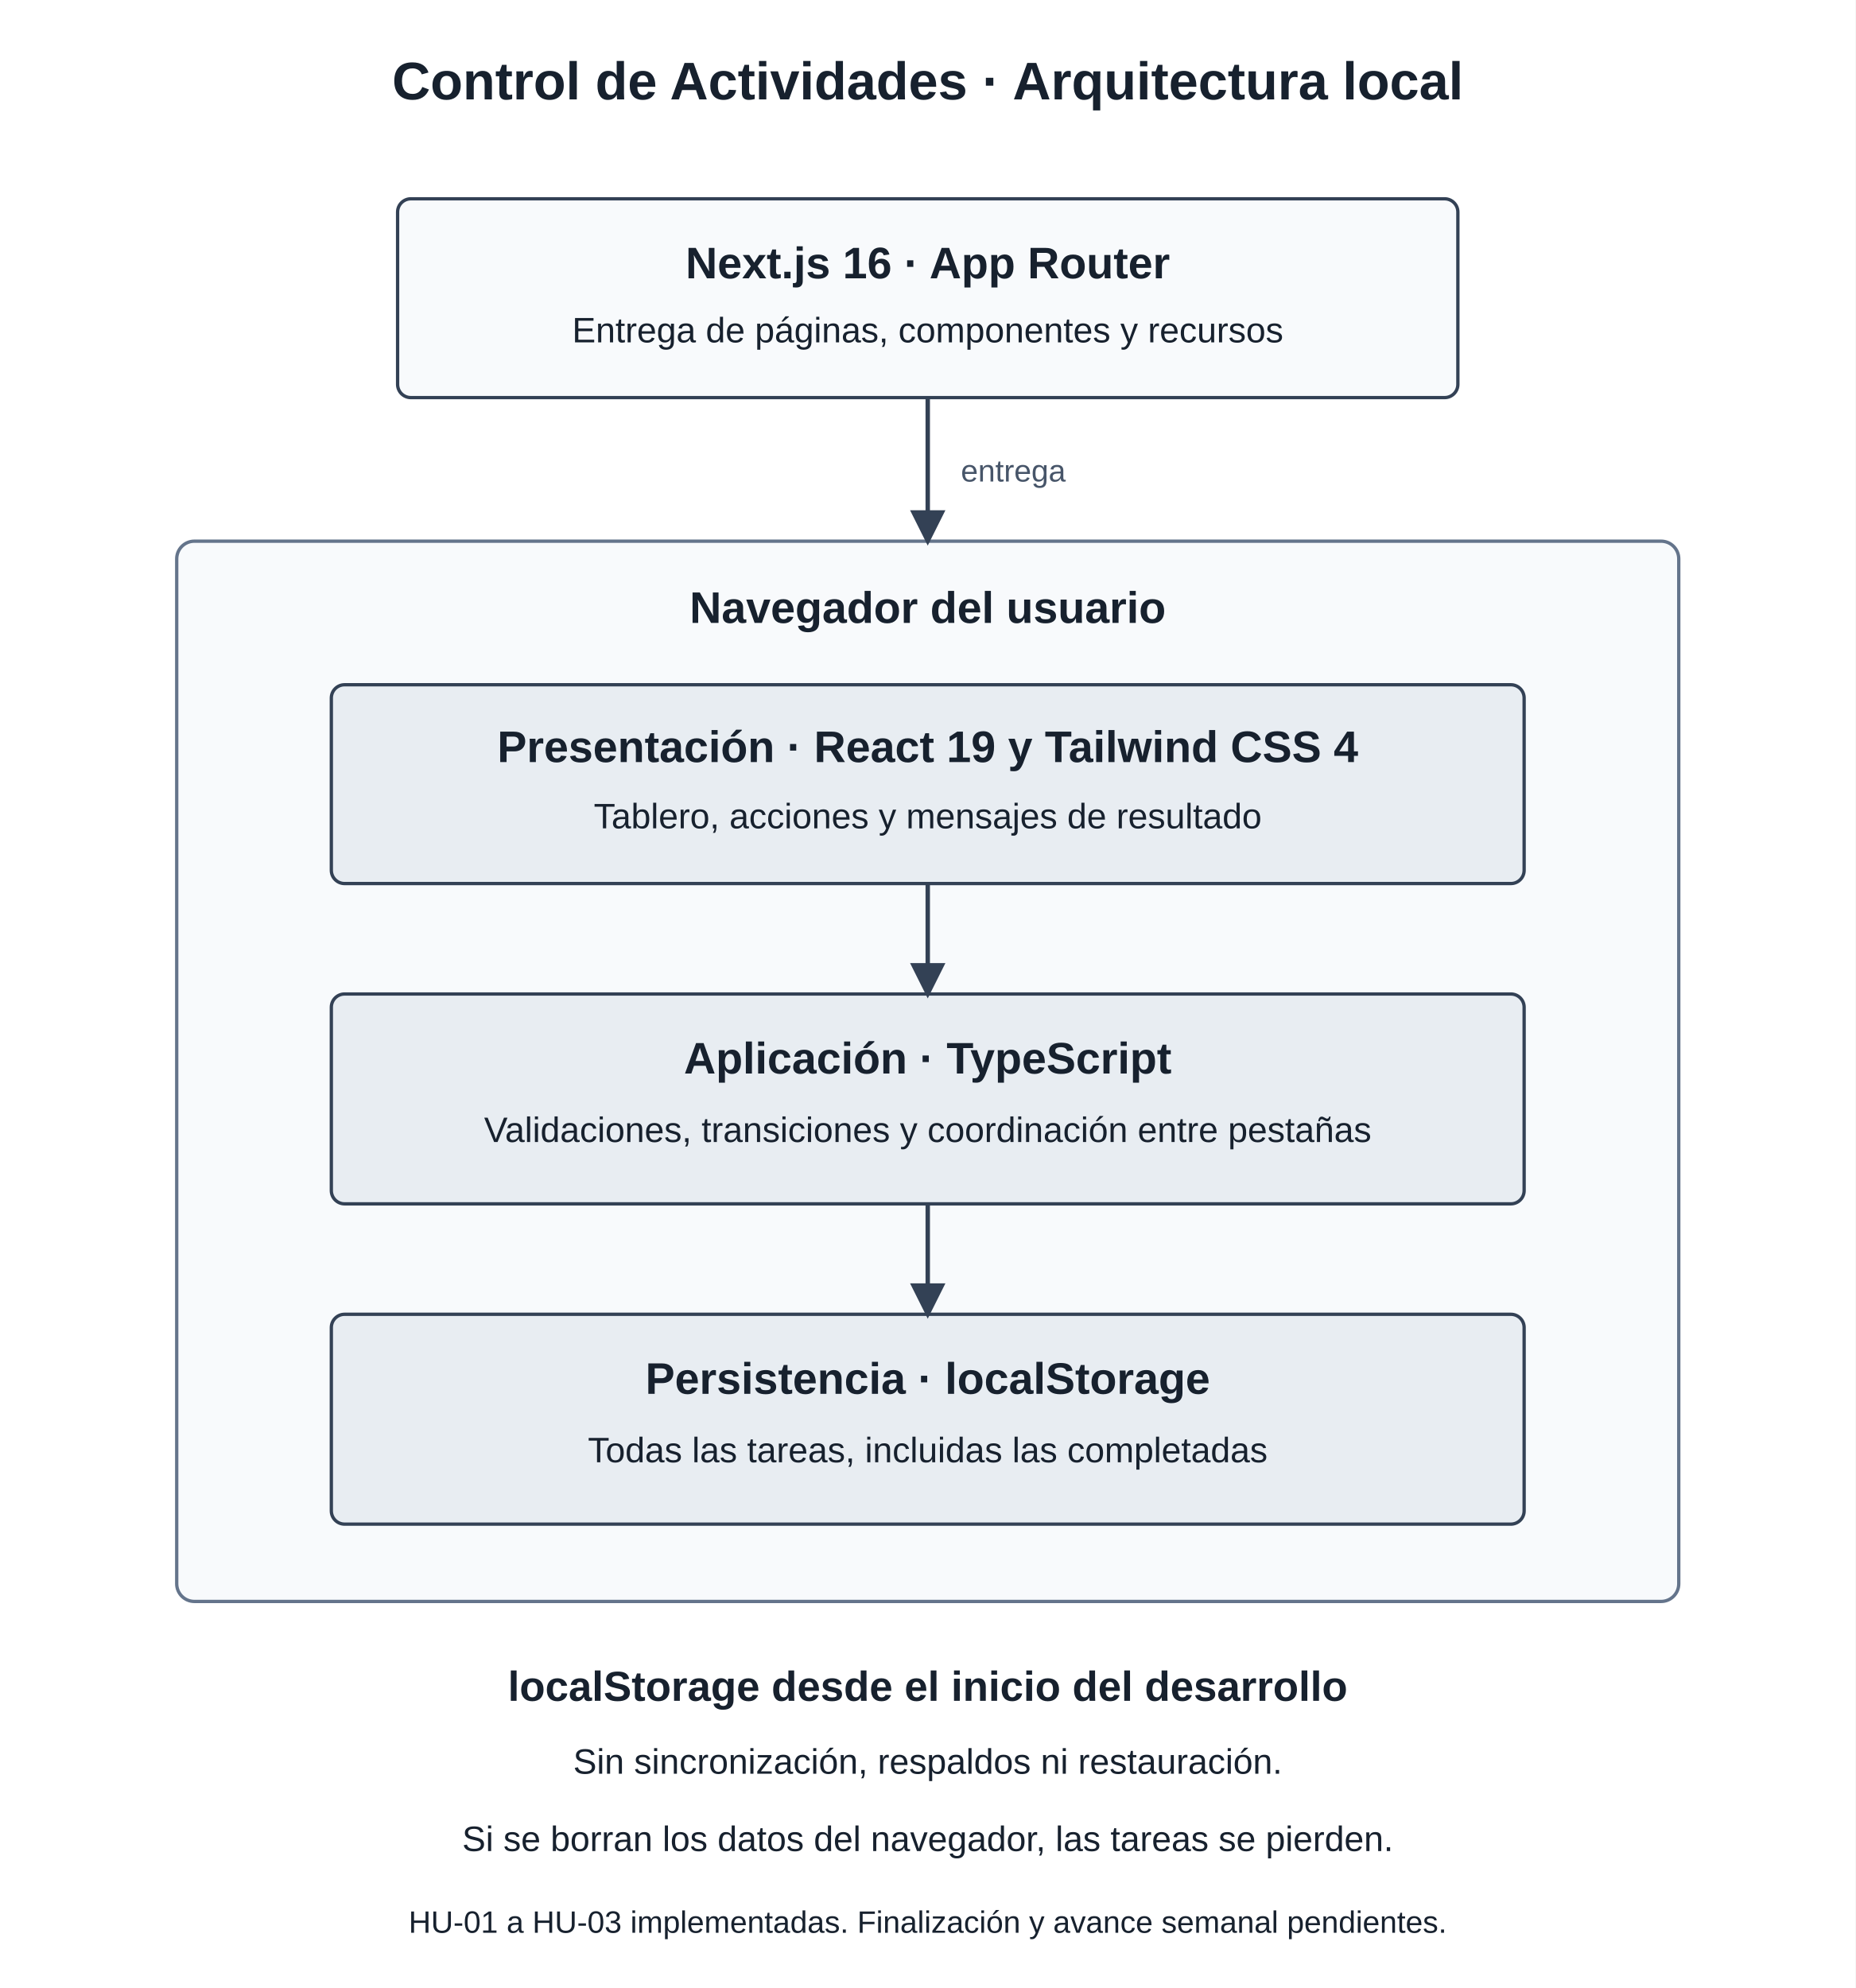
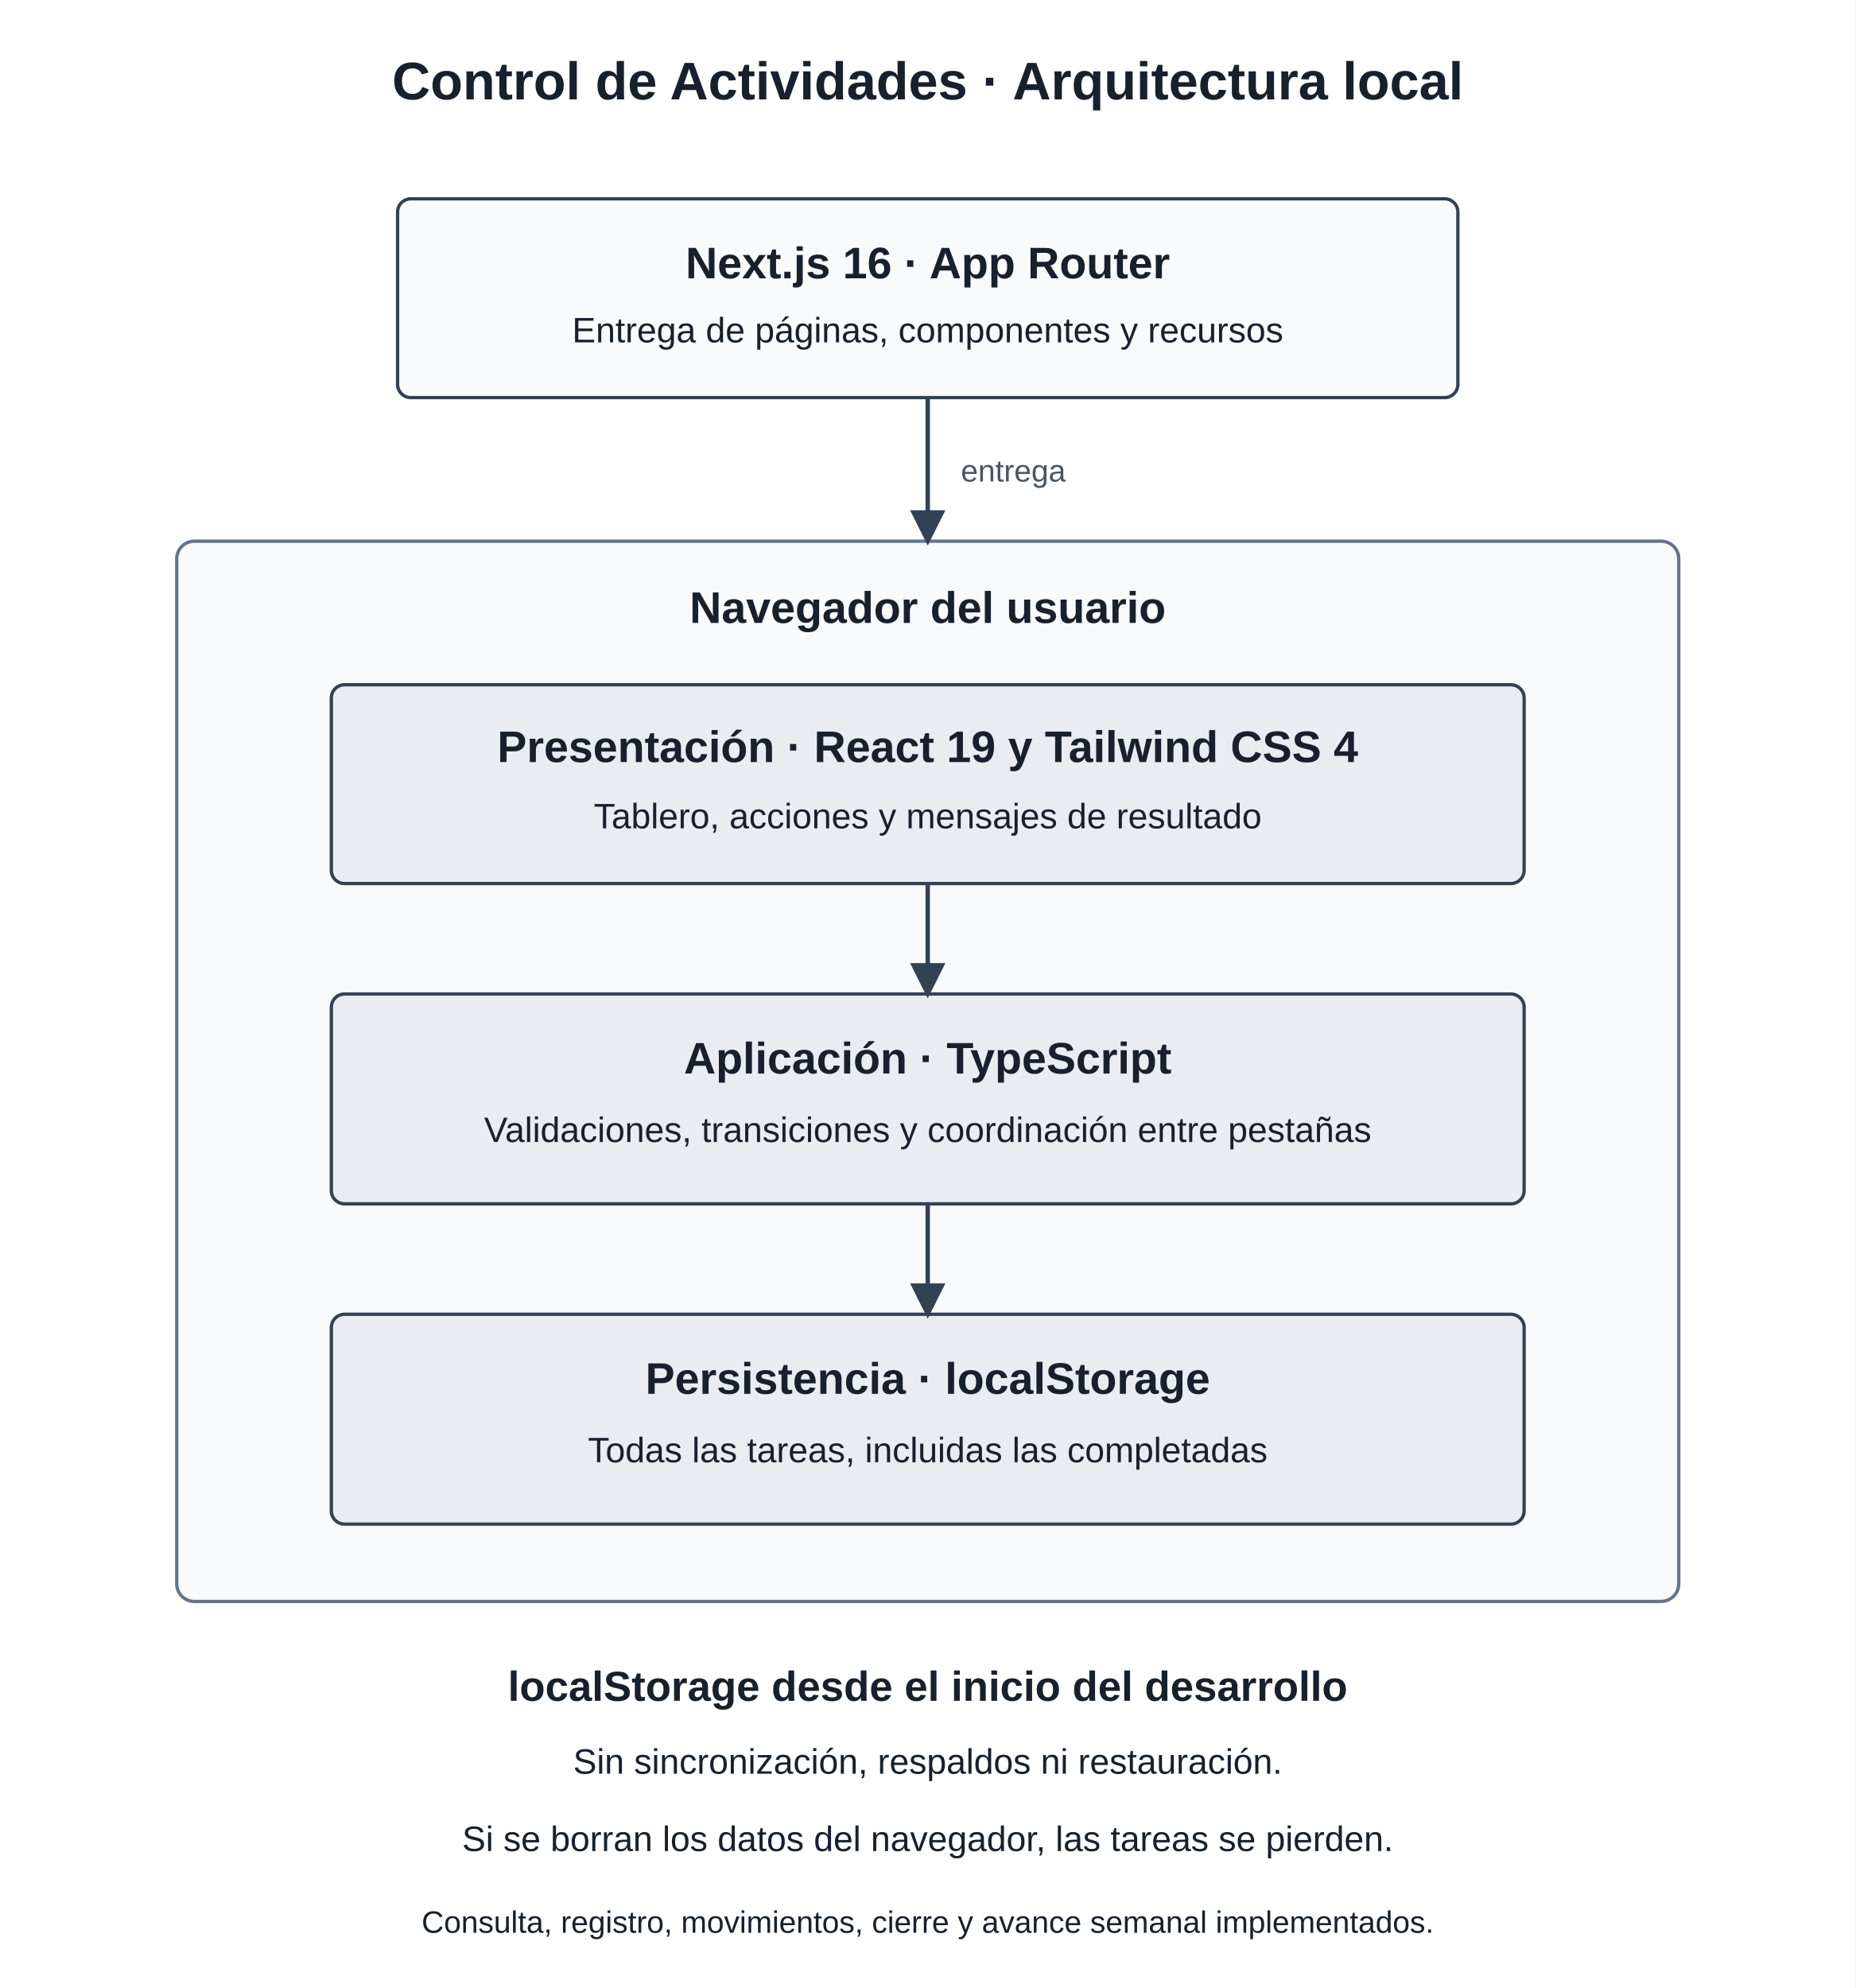
<svg xmlns="http://www.w3.org/2000/svg" width="840" height="900" viewBox="0 0 840 900" role="img" aria-labelledby="title description">
  <defs>
    <marker id="arrow" markerWidth="8" markerHeight="8" refX="7" refY="4" orient="auto">
      <path d="M0 0L8 4L0 8Z" fill="#334155" />
    </marker>
  </defs>
  <rect width="840" height="900" fill="#fff" />
  <rect x="180" y="90" width="480" height="90" rx="6" fill="#f8fafc" stroke="#334155" stroke-width="1.5" />
  <rect x="80" y="245" width="680" height="480" rx="8" fill="#f8fafc" stroke="#64748b" stroke-width="1.5" />
  <g fill="#e8edf2" stroke="#334155" stroke-width="1.5">
    <rect x="150" y="310" width="540" height="90" rx="6" />
    <rect x="150" y="450" width="540" height="95" rx="6" />
    <rect x="150" y="595" width="540" height="95" rx="6" />
  </g>
  <g fill="none" stroke="#334155" stroke-width="2" marker-end="url(#arrow)">
    <path d="M420 180V245" />
    <path d="M420 400V450" />
    <path d="M420 545V595" />
  </g>
  <g fill="#17212e" font-family="Arial, Helvetica, sans-serif" text-anchor="middle">
    <text x="420" y="45" font-size="24" font-weight="bold">Control de Actividades · Arquitectura local</text>
    <g font-size="20" font-weight="bold">
      <text x="420" y="126">Next.js 16 · App Router</text>
      <text x="420" y="282">Navegador del usuario</text>
      <text x="420" y="345">Presentación · React 19 y Tailwind CSS 4</text>
      <text x="420" y="486">Aplicación · TypeScript</text>
      <text x="420" y="631">Persistencia · localStorage</text>
    </g>
    <g font-size="16">
      <text x="420" y="155">Entrega de páginas, componentes y recursos</text>
      <text x="420" y="375">Tablero, acciones y mensajes de resultado</text>
      <text x="420" y="517">Validaciones, transiciones y coordinación entre pestañas</text>
      <text x="420" y="662">Todas las tareas, incluidas las completadas</text>
      <text x="420" y="803">Sin sincronización, respaldos ni restauración.</text>
      <text x="420" y="838">Si se borran los datos del navegador, las tareas se pierden.</text>
    </g>
    <text x="420" y="770" font-size="19" font-weight="bold">localStorage desde el inicio del desarrollo</text>
-     <text x="420" y="875" font-size="14">HU-01 a HU-03 implementadas. Finalización y avance semanal pendientes.</text>
+     <text x="420" y="875" font-size="14">Consulta, registro, movimientos, cierre y avance semanal implementados.</text>
    <text x="435" y="218" fill="#475569" font-size="14" text-anchor="start">entrega</text>
  </g>
</svg>
